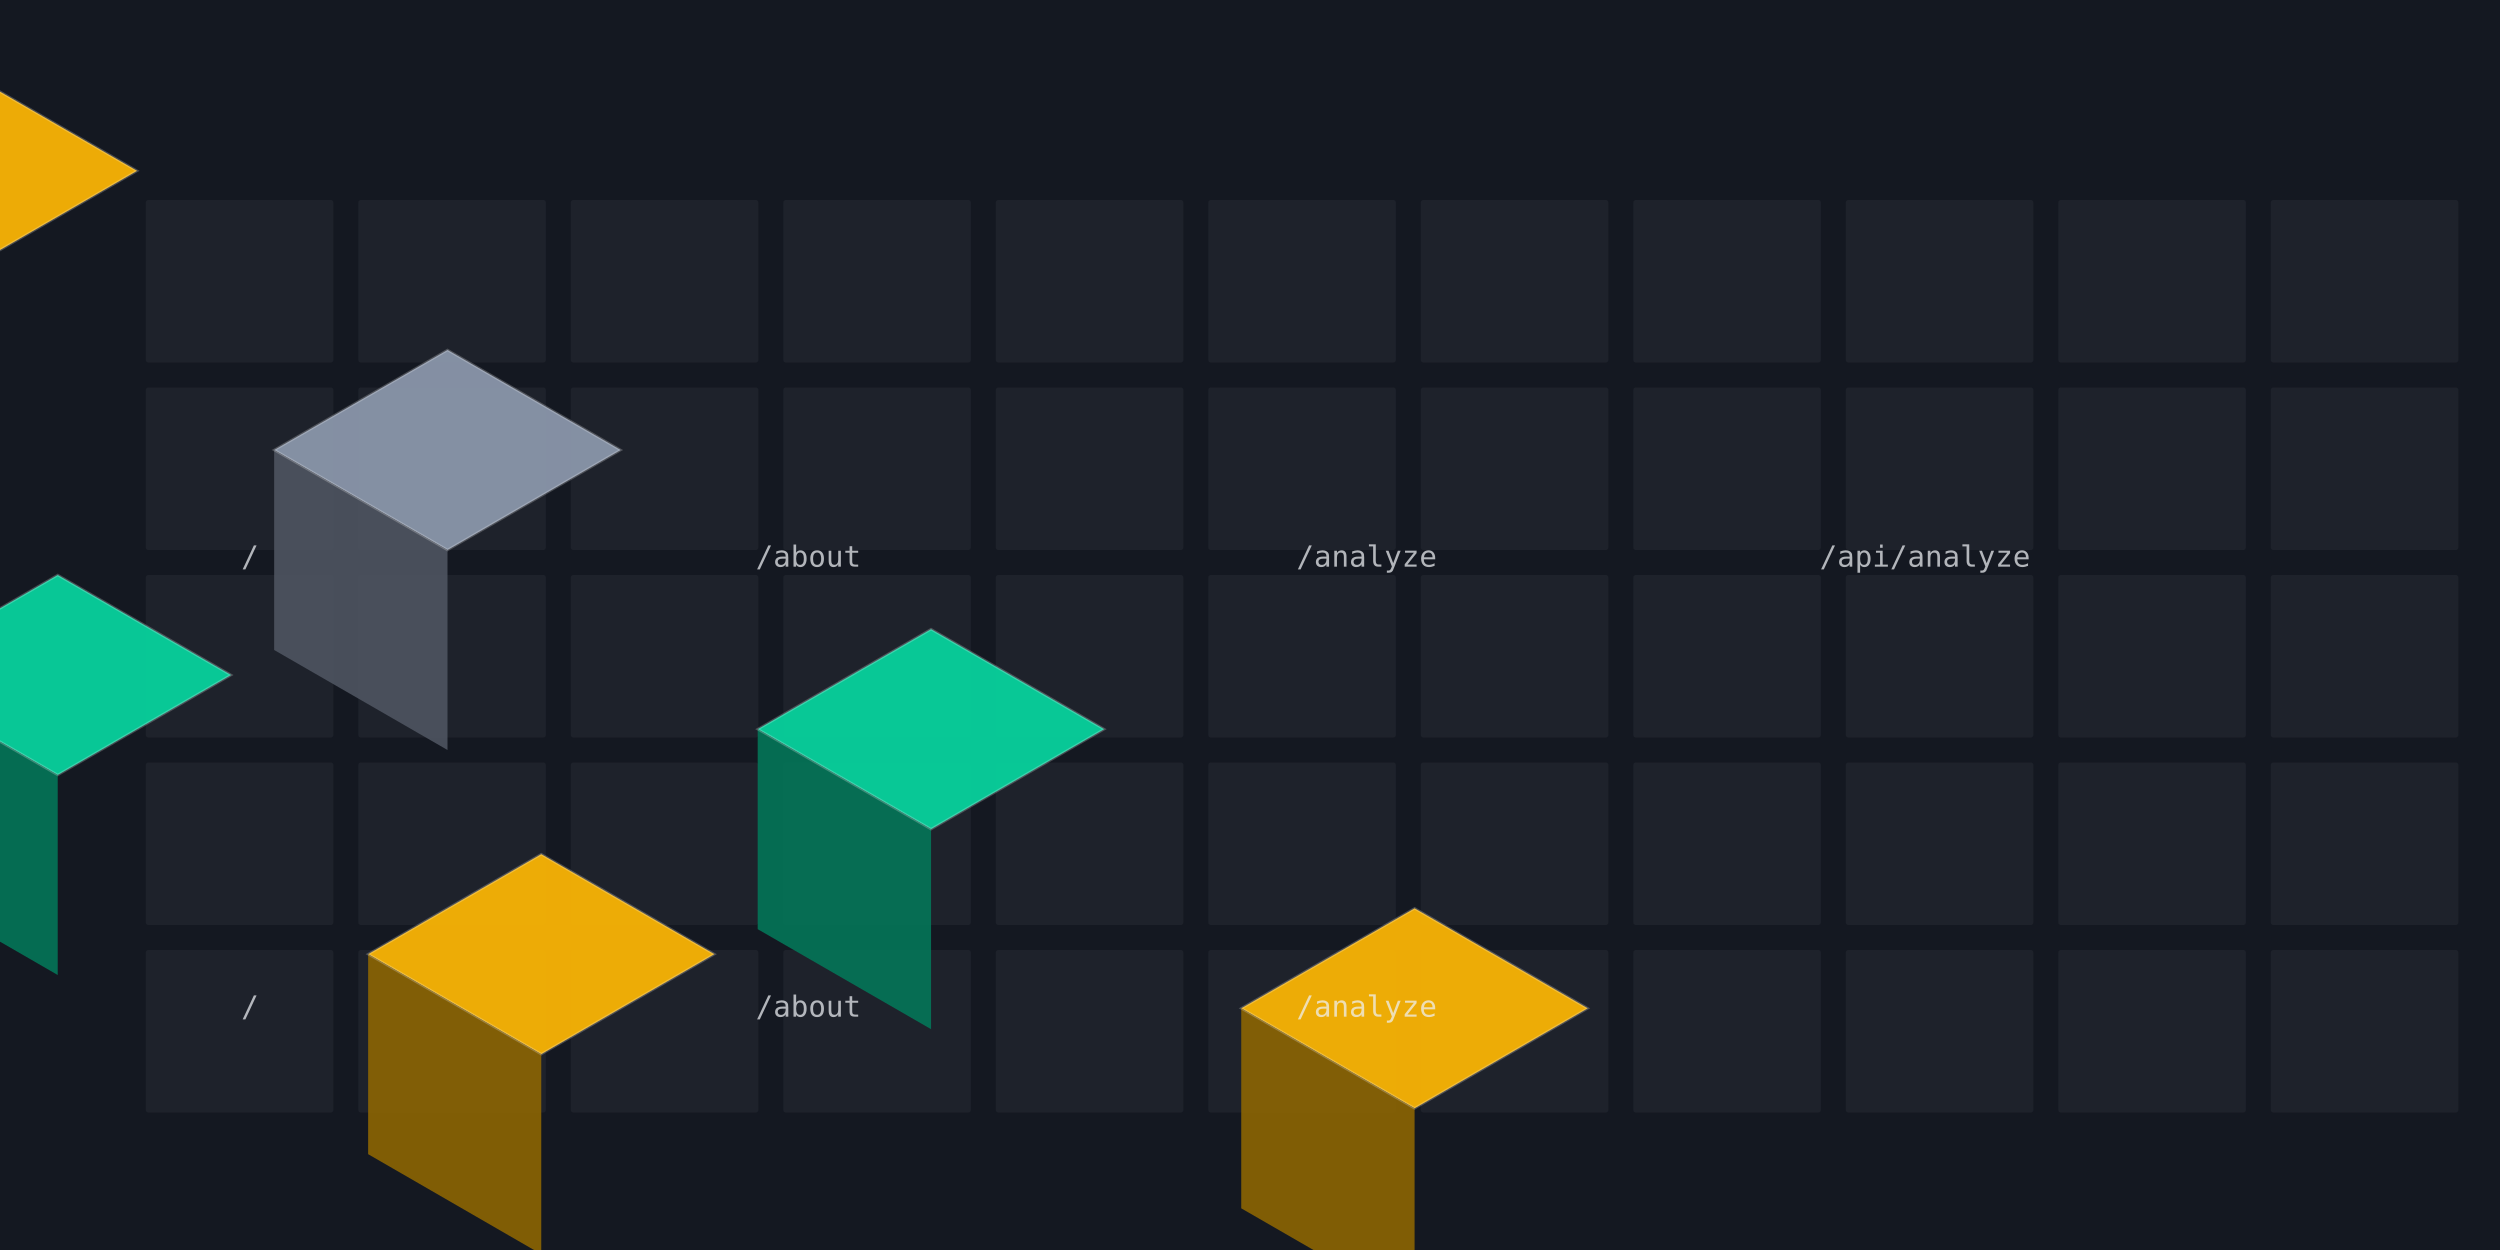
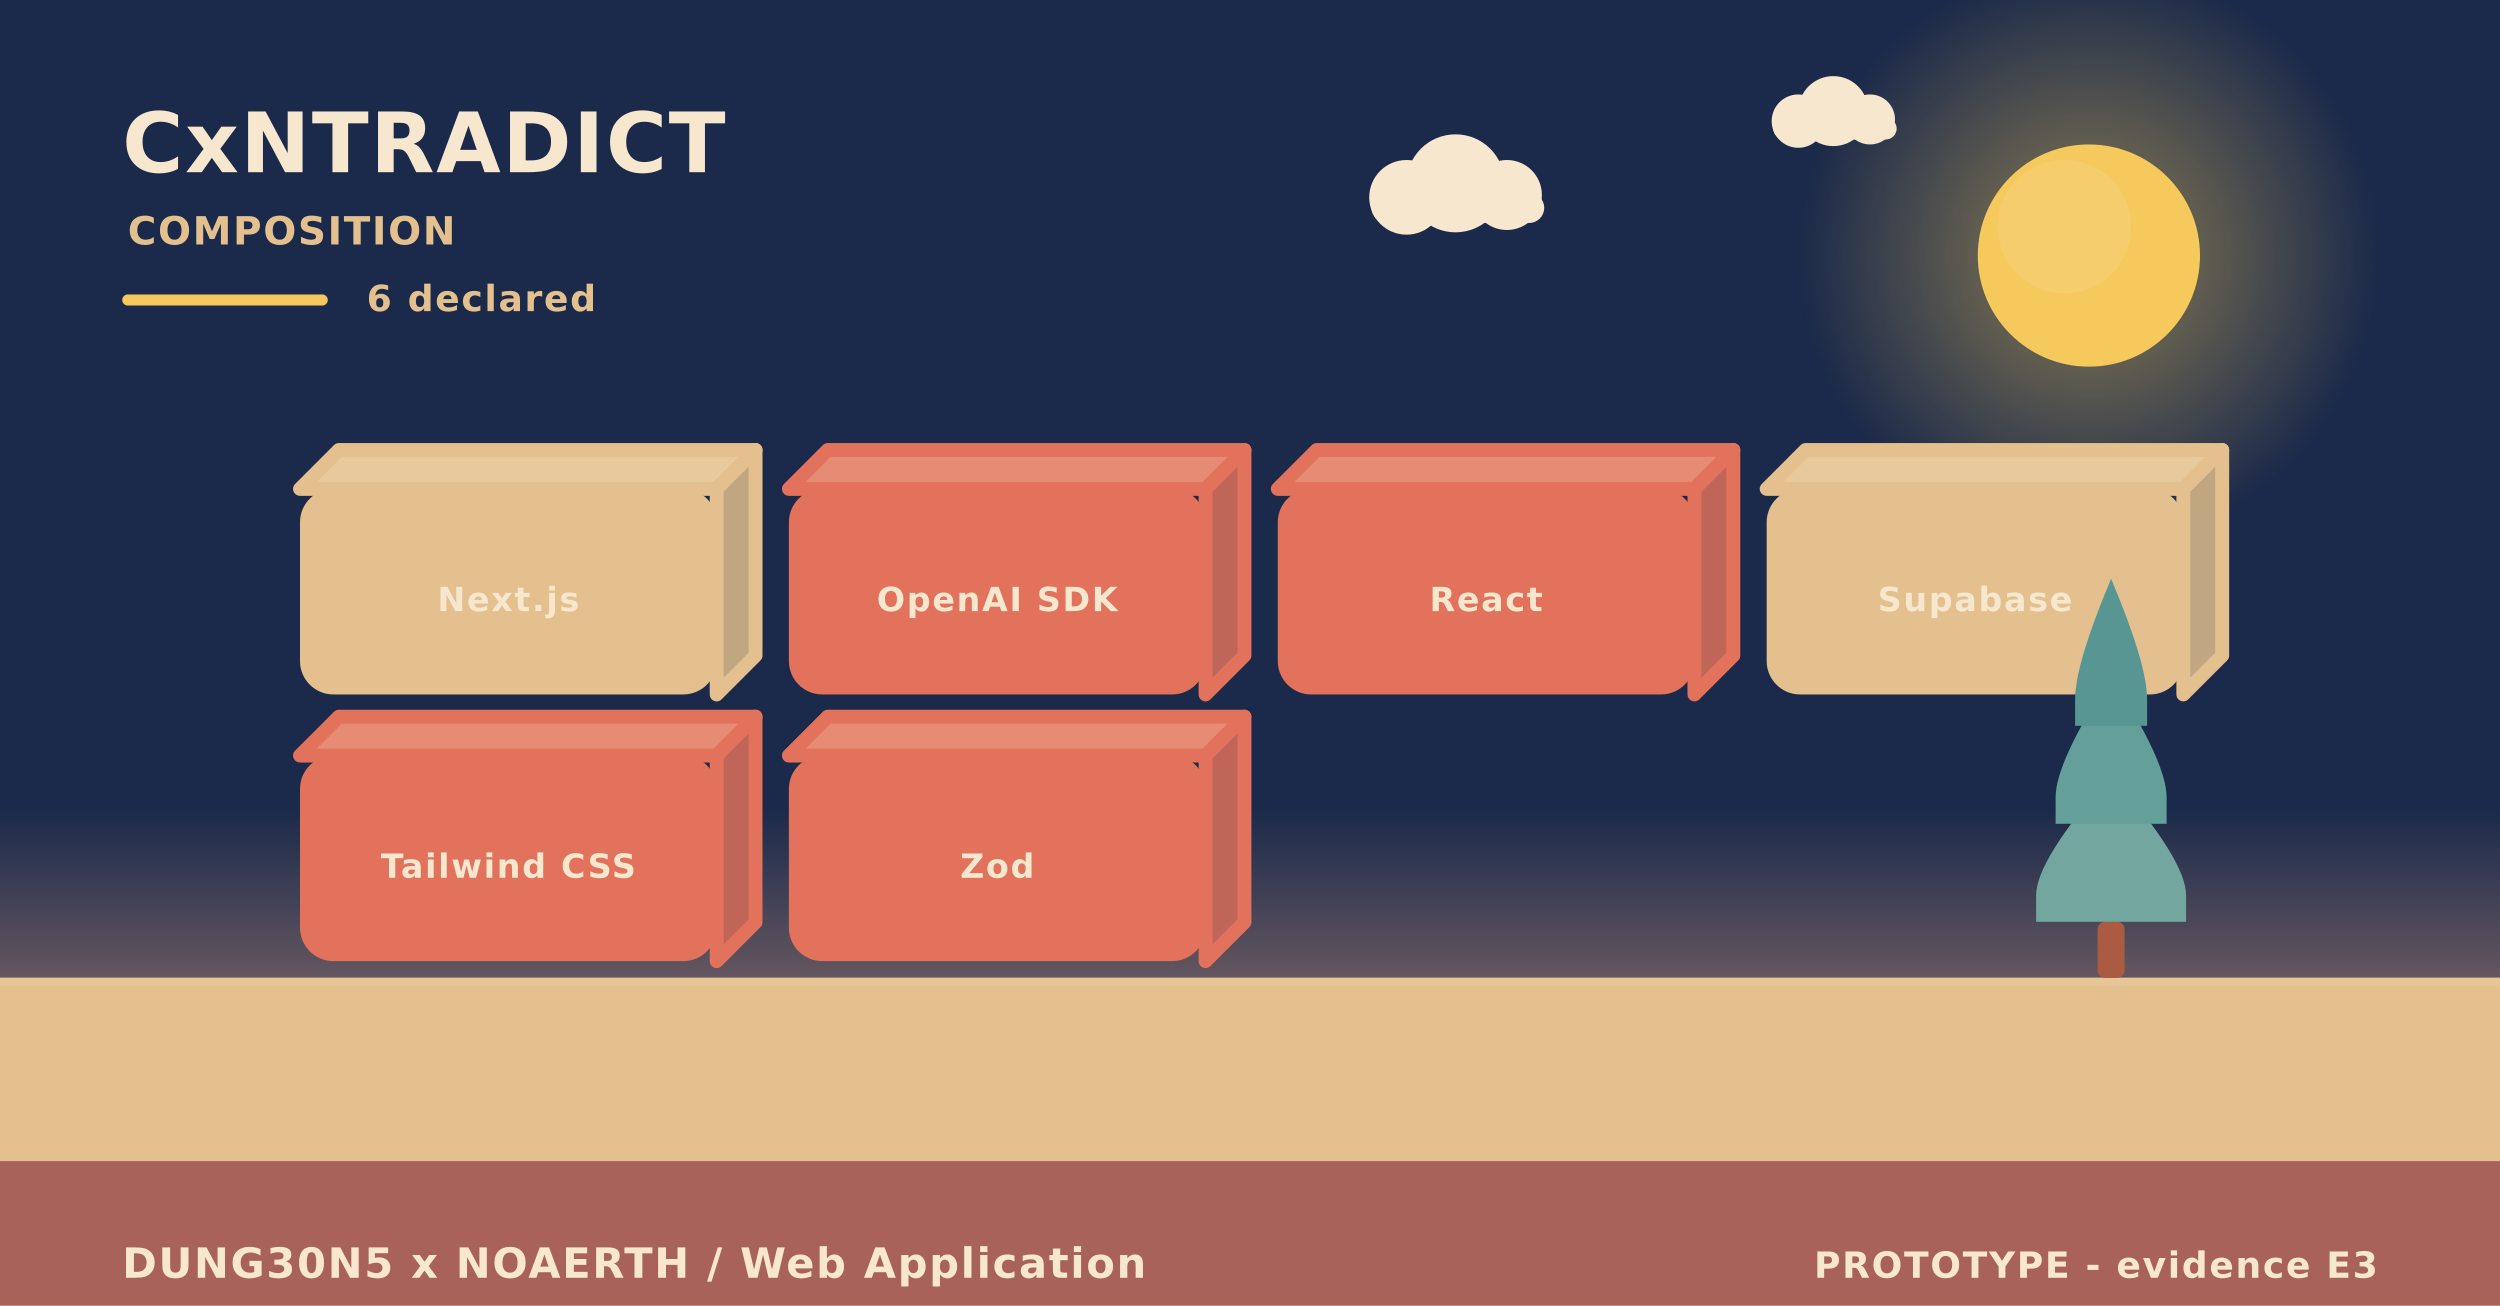
- <svg xmlns="http://www.w3.org/2000/svg" viewBox="0 0 1200 600" width="1200" height="600" role="img" aria-label="CxNTRADICT component map">
-   <rect width="1200" height="600" fill="#141821" />
-   <defs>
-     <linearGradient id="gc" x1="0" y1="0" x2="1" y2="1">
-       <stop offset="0%" stop-color="#ffb703" />
-       <stop offset="100%" stop-color="#8d99ae" />
-     </linearGradient>
-   </defs>
-   <rect x="70.00" y="96.00" width="90.00" height="78.00" rx="1.20" fill="#eef1f6" opacity="0.05" />
-   <rect x="172.00" y="96.00" width="90.00" height="78.00" rx="1.20" fill="#eef1f6" opacity="0.05" />
-   <rect x="274.00" y="96.00" width="90.00" height="78.00" rx="1.20" fill="#eef1f6" opacity="0.05" />
-   <rect x="376.00" y="96.00" width="90.00" height="78.00" rx="1.20" fill="#eef1f6" opacity="0.05" />
-   <rect x="478.00" y="96.00" width="90.00" height="78.00" rx="1.20" fill="#eef1f6" opacity="0.05" />
-   <rect x="580.00" y="96.00" width="90.00" height="78.00" rx="1.20" fill="#eef1f6" opacity="0.05" />
-   <rect x="682.00" y="96.00" width="90.00" height="78.00" rx="1.20" fill="#eef1f6" opacity="0.05" />
-   <rect x="784.00" y="96.00" width="90.00" height="78.00" rx="1.20" fill="#eef1f6" opacity="0.05" />
-   <rect x="886.00" y="96.00" width="90.00" height="78.00" rx="1.20" fill="#eef1f6" opacity="0.05" />
-   <rect x="988.00" y="96.00" width="90.00" height="78.00" rx="1.20" fill="#eef1f6" opacity="0.05" />
-   <rect x="1090.00" y="96.00" width="90.00" height="78.00" rx="1.20" fill="#eef1f6" opacity="0.05" />
-   <rect x="70.00" y="186.00" width="90.00" height="78.00" rx="1.20" fill="#eef1f6" opacity="0.05" />
-   <rect x="172.00" y="186.00" width="90.00" height="78.00" rx="1.20" fill="#eef1f6" opacity="0.05" />
-   <rect x="274.00" y="186.00" width="90.00" height="78.00" rx="1.20" fill="#eef1f6" opacity="0.05" />
-   <rect x="376.00" y="186.00" width="90.00" height="78.00" rx="1.20" fill="#eef1f6" opacity="0.05" />
-   <rect x="478.00" y="186.00" width="90.00" height="78.00" rx="1.20" fill="#eef1f6" opacity="0.05" />
-   <rect x="580.00" y="186.00" width="90.00" height="78.00" rx="1.20" fill="#eef1f6" opacity="0.05" />
-   <rect x="682.00" y="186.00" width="90.00" height="78.00" rx="1.20" fill="#eef1f6" opacity="0.05" />
-   <rect x="784.00" y="186.00" width="90.00" height="78.00" rx="1.20" fill="#eef1f6" opacity="0.05" />
-   <rect x="886.00" y="186.00" width="90.00" height="78.00" rx="1.20" fill="#eef1f6" opacity="0.05" />
-   <rect x="988.00" y="186.00" width="90.00" height="78.00" rx="1.20" fill="#eef1f6" opacity="0.05" />
-   <rect x="1090.00" y="186.00" width="90.00" height="78.00" rx="1.20" fill="#eef1f6" opacity="0.05" />
-   <rect x="70.00" y="276.00" width="90.00" height="78.00" rx="1.20" fill="#eef1f6" opacity="0.05" />
-   <rect x="172.00" y="276.00" width="90.00" height="78.00" rx="1.20" fill="#eef1f6" opacity="0.05" />
-   <rect x="274.00" y="276.00" width="90.00" height="78.00" rx="1.20" fill="#eef1f6" opacity="0.05" />
-   <rect x="376.00" y="276.00" width="90.00" height="78.00" rx="1.20" fill="#eef1f6" opacity="0.05" />
-   <rect x="478.00" y="276.00" width="90.00" height="78.00" rx="1.20" fill="#eef1f6" opacity="0.05" />
-   <rect x="580.00" y="276.00" width="90.00" height="78.00" rx="1.20" fill="#eef1f6" opacity="0.05" />
-   <rect x="682.00" y="276.00" width="90.00" height="78.00" rx="1.20" fill="#eef1f6" opacity="0.05" />
-   <rect x="784.00" y="276.00" width="90.00" height="78.00" rx="1.20" fill="#eef1f6" opacity="0.05" />
-   <rect x="886.00" y="276.00" width="90.00" height="78.00" rx="1.20" fill="#eef1f6" opacity="0.05" />
-   <rect x="988.00" y="276.00" width="90.00" height="78.00" rx="1.20" fill="#eef1f6" opacity="0.05" />
-   <rect x="1090.00" y="276.00" width="90.00" height="78.00" rx="1.20" fill="#eef1f6" opacity="0.05" />
-   <rect x="70.00" y="366.00" width="90.00" height="78.00" rx="1.20" fill="#eef1f6" opacity="0.05" />
-   <rect x="172.00" y="366.00" width="90.00" height="78.00" rx="1.20" fill="#eef1f6" opacity="0.05" />
-   <rect x="274.00" y="366.00" width="90.00" height="78.00" rx="1.20" fill="#eef1f6" opacity="0.05" />
-   <rect x="376.00" y="366.00" width="90.00" height="78.00" rx="1.20" fill="#eef1f6" opacity="0.05" />
-   <rect x="478.00" y="366.00" width="90.00" height="78.00" rx="1.20" fill="#eef1f6" opacity="0.05" />
-   <rect x="580.00" y="366.00" width="90.00" height="78.00" rx="1.20" fill="#eef1f6" opacity="0.05" />
-   <rect x="682.00" y="366.00" width="90.00" height="78.00" rx="1.20" fill="#eef1f6" opacity="0.05" />
-   <rect x="784.00" y="366.00" width="90.00" height="78.00" rx="1.20" fill="#eef1f6" opacity="0.05" />
-   <rect x="886.00" y="366.00" width="90.00" height="78.00" rx="1.20" fill="#eef1f6" opacity="0.05" />
-   <rect x="988.00" y="366.00" width="90.00" height="78.00" rx="1.20" fill="#eef1f6" opacity="0.05" />
-   <rect x="1090.00" y="366.00" width="90.00" height="78.00" rx="1.20" fill="#eef1f6" opacity="0.05" />
-   <rect x="70.00" y="456.00" width="90.00" height="78.00" rx="1.20" fill="#eef1f6" opacity="0.05" />
-   <rect x="172.00" y="456.00" width="90.00" height="78.00" rx="1.20" fill="#eef1f6" opacity="0.05" />
-   <rect x="274.00" y="456.00" width="90.00" height="78.00" rx="1.20" fill="#eef1f6" opacity="0.05" />
-   <rect x="376.00" y="456.00" width="90.00" height="78.00" rx="1.20" fill="#eef1f6" opacity="0.05" />
-   <rect x="478.00" y="456.00" width="90.00" height="78.00" rx="1.20" fill="#eef1f6" opacity="0.05" />
-   <rect x="580.00" y="456.00" width="90.00" height="78.00" rx="1.20" fill="#eef1f6" opacity="0.05" />
-   <rect x="682.00" y="456.00" width="90.00" height="78.00" rx="1.20" fill="#eef1f6" opacity="0.05" />
-   <rect x="784.00" y="456.00" width="90.00" height="78.00" rx="1.20" fill="#eef1f6" opacity="0.05" />
-   <rect x="886.00" y="456.00" width="90.00" height="78.00" rx="1.20" fill="#eef1f6" opacity="0.05" />
-   <rect x="988.00" y="456.00" width="90.00" height="78.00" rx="1.20" fill="#eef1f6" opacity="0.05" />
-   <rect x="1090.00" y="456.00" width="90.00" height="78.00" rx="1.20" fill="#eef1f6" opacity="0.05" />
-   <g transform="rotate(0 120 140)">
-     <polygon points="-17.3,34.0 65.8,82.0 -17.3,130.0 -100.5,82.0" fill="#ffb703" opacity="0.92" />
-     <polygon points="-100.5,82.0 -17.3,130.0 -17.3,226.0 -100.5,178.0" fill="#8c6502" opacity="0.9" />
-     <polygon points="-17.3,34.0 65.8,82.0 -17.3,130.0 -100.5,82.0" fill="none" stroke="rgba(255,255,255,0.220)" stroke-width="1.2" />
-     <animateTransform attributeName="transform" type="rotate" values="-32.0 0.00 0.00 0.0 0.00 0.00" dur="7.6s" begin="0.0s" repeatCount="indefinite" />
+ <svg xmlns="http://www.w3.org/2000/svg" width="900" height="470" viewBox="0 0 900 470" role="img" aria-label="CxNTRADICT - how it is composed">
+   <linearGradient id="skyc" x1="0" y1="0" x2="0" y2="1">
+     <stop offset="0" stop-color="#1b2a4a" />
+     <stop offset="0.62" stop-color="#1b2a4a" />
+     <stop offset="1" stop-color="#f3ad8a" />
+   </linearGradient>
+   <rect width="900" height="470" fill="url(#skyc)" />
+   <radialGradient id="sunc">
+     <stop offset="0.35" stop-color="#f5c95c" stop-opacity="0.34" />
+     <stop offset="1" stop-color="#f5c95c" stop-opacity="0" />
+   </radialGradient>
+   <circle cx="752" cy="92" r="104" fill="url(#sunc)" />
+   <circle cx="752" cy="92" r="40" fill="#f5c95c" />
+   <circle cx="743.2" cy="81.6" r="24" fill="#f5d27e" opacity="0.5" />
+   <g>
+     <circle cx="524" cy="66" r="17.64" fill="#f6e7ce" />
+     <circle cx="506.36" cy="71.04" r="13.44" fill="#f6e7ce" />
+     <circle cx="542.48" cy="70.2" r="12.6" fill="#f6e7ce" />
+     <rect x="493.76" y="69.36" width="62.16" height="10.92" rx="5.46" fill="#f6e7ce" />
+     <animateTransform attributeName="transform" type="translate" values="0 0;24 0;0 0" dur="36s" begin="0s" repeatCount="indefinite" />
  </g>
-   <text x="120" y="272" font-family="ui-monospace,Menlo,monospace" font-size="14" fill="rgba(238,241,246,0.720)" text-anchor="middle">/</text>
-   <g transform="rotate(0 388 140)">
-     <polygon points="214.8,168.0 297.9,216.0 214.8,264.0 131.6,216.0" fill="#8d99ae" opacity="0.92" />
-     <polygon points="131.6,216.0 214.8,264.0 214.8,360.0 131.6,312.0" fill="#4e5460" opacity="0.9" />
-     <polygon points="214.8,168.0 297.9,216.0 214.8,264.0 131.6,216.0" fill="none" stroke="rgba(255,255,255,0.220)" stroke-width="1.2" />
-     <animateTransform attributeName="transform" type="rotate" values="-32.0 0.00 0.00 0.0 0.00 0.00" dur="7.6s" begin="0.4s" repeatCount="indefinite" />
+   <g>
+     <circle cx="660" cy="40" r="12.6" fill="#f6e7ce" />
+     <circle cx="647.4" cy="43.6" r="9.6" fill="#f6e7ce" />
+     <circle cx="673.2" cy="43" r="9" fill="#f6e7ce" />
+     <rect x="638.4" y="42.4" width="44.4" height="7.8" rx="3.9" fill="#f6e7ce" />
+     <animateTransform attributeName="transform" type="translate" values="0 0;-18 0;0 0" dur="46s" begin="3s" repeatCount="indefinite" />
  </g>
-   <text x="388" y="272" font-family="ui-monospace,Menlo,monospace" font-size="14" fill="rgba(238,241,246,0.720)" text-anchor="middle">/about</text>
-   <g transform="rotate(0 656 140)">
-     <polygon points="446.9,302.0 530.0,350.0 446.9,398.0 363.7,350.0" fill="#06d6a0" opacity="0.92" />
-     <polygon points="363.7,350.0 446.9,398.0 446.9,494.0 363.7,446.0" fill="#037658" opacity="0.9" />
-     <polygon points="446.9,302.0 530.0,350.0 446.9,398.0 363.7,350.0" fill="none" stroke="rgba(255,255,255,0.220)" stroke-width="1.2" />
-     <animateTransform attributeName="transform" type="rotate" values="-32.0 0.00 0.00 0.0 0.00 0.00" dur="7.6s" begin="0.8s" repeatCount="indefinite" />
+   <rect x="0" y="352" width="900" height="118" fill="#e3c08d" />
+   <rect x="0" y="352" width="900" height="3" fill="#e6c596" />
+   <text x="44" y="62" font-family="Verdana,DejaVu Sans,sans-serif" font-size="30" font-weight="700" letter-spacing="0.6" fill="#f6e7ce" text-anchor="start">CxNTRADICT</text>
+   <text x="46" y="88" font-family="Verdana,DejaVu Sans,sans-serif" font-size="14" font-weight="700" letter-spacing="0.6" fill="#e3c08d" text-anchor="start">COMPOSITION</text>
+   <rect x="44" y="106" width="74" height="4" rx="2" fill="#f5c95c" />
+   <text x="132" y="112" font-family="Verdana,DejaVu Sans,sans-serif" font-size="13" font-weight="700" letter-spacing="0.6" fill="#e3c08d" text-anchor="start">6 declared</text>
+   <g>
+     <path d="M108,176 L258,176 L272,162 L122,162 Z" fill="#e7c99b" stroke="#e3c08d" stroke-width="5" stroke-linejoin="round" />
+     <path d="M258,176 L272,162 L272,236 L258,250 Z" fill="#c1a682" stroke="#e3c08d" stroke-width="5" stroke-linejoin="round" />
+     <rect x="108" y="176" width="150" height="74" rx="12" fill="#e3c08d" />
+     <animateTransform attributeName="transform" type="translate" values="0 10;0 0" dur="0.75s" begin="0s" fill="freeze" />
  </g>
-   <text x="656" y="272" font-family="ui-monospace,Menlo,monospace" font-size="14" fill="rgba(238,241,246,0.720)" text-anchor="middle">/analyze</text>
-   <g transform="rotate(0 924 140)">
-     <polygon points="679.0,436.0 762.1,484.0 679.0,532.0 595.8,484.0" fill="#ffb703" opacity="0.92" />
-     <polygon points="595.8,484.0 679.0,532.0 679.0,628.0 595.8,580.0" fill="#8c6502" opacity="0.9" />
-     <polygon points="679.0,436.0 762.1,484.0 679.0,532.0 595.8,484.0" fill="none" stroke="rgba(255,255,255,0.220)" stroke-width="1.2" />
-     <animateTransform attributeName="transform" type="rotate" values="-32.0 0.00 0.00 0.0 0.00 0.00" dur="7.6s" begin="1.2s" repeatCount="indefinite" />
+   <text x="183" y="220" font-family="Verdana,DejaVu Sans,sans-serif" font-size="12" font-weight="700" letter-spacing="0.6" fill="#f6e7ce" text-anchor="middle">Next.js</text>
+   <g>
+     <path d="M284,176 L434,176 L448,162 L298,162 Z" fill="#e68c74" stroke="#e2725b" stroke-width="5" stroke-linejoin="round" />
+     <path d="M434,176 L448,162 L448,236 L434,250 Z" fill="#c06658" stroke="#e2725b" stroke-width="5" stroke-linejoin="round" />
+     <rect x="284" y="176" width="150" height="74" rx="12" fill="#e2725b" />
+     <animateTransform attributeName="transform" type="translate" values="0 10;0 0" dur="0.75s" begin="0.16s" fill="freeze" />
  </g>
-   <text x="924" y="272" font-family="ui-monospace,Menlo,monospace" font-size="14" fill="rgba(238,241,246,0.720)" text-anchor="middle">/api/analyze</text>
-   <g transform="rotate(0 120 356)">
-     <polygon points="-204.4,142.0 -121.2,190.0 -204.4,238.0 -287.5,190.0" fill="#8d99ae" opacity="0.92" />
-     <polygon points="-287.5,190.0 -204.4,238.0 -204.4,334.0 -287.5,286.0" fill="#4e5460" opacity="0.9" />
-     <polygon points="-204.4,142.0 -121.2,190.0 -204.4,238.0 -287.5,190.0" fill="none" stroke="rgba(255,255,255,0.220)" stroke-width="1.2" />
-     <animateTransform attributeName="transform" type="rotate" values="-32.0 0.00 0.00 0.0 0.00 0.00" dur="7.6s" begin="1.6s" repeatCount="indefinite" />
+   <text x="359" y="220" font-family="Verdana,DejaVu Sans,sans-serif" font-size="12" font-weight="700" letter-spacing="0.6" fill="#f6e7ce" text-anchor="middle">OpenAI SDK</text>
+   <g>
+     <path d="M460,176 L610,176 L624,162 L474,162 Z" fill="#e68c74" stroke="#e2725b" stroke-width="5" stroke-linejoin="round" />
+     <path d="M610,176 L624,162 L624,236 L610,250 Z" fill="#c06658" stroke="#e2725b" stroke-width="5" stroke-linejoin="round" />
+     <rect x="460" y="176" width="150" height="74" rx="12" fill="#e2725b" />
+     <animateTransform attributeName="transform" type="translate" values="0 10;0 0" dur="0.75s" begin="0.32s" fill="freeze" />
  </g>
-   <text x="120" y="488" font-family="ui-monospace,Menlo,monospace" font-size="14" fill="rgba(238,241,246,0.720)" text-anchor="middle">/</text>
-   <g transform="rotate(0 388 356)">
-     <polygon points="27.7,276.0 110.9,324.0 27.7,372.0 -55.4,324.0" fill="#06d6a0" opacity="0.92" />
-     <polygon points="-55.4,324.0 27.7,372.0 27.7,468.0 -55.4,420.0" fill="#037658" opacity="0.9" />
-     <polygon points="27.7,276.0 110.9,324.0 27.7,372.0 -55.4,324.0" fill="none" stroke="rgba(255,255,255,0.220)" stroke-width="1.2" />
-     <animateTransform attributeName="transform" type="rotate" values="-32.0 0.00 0.00 0.0 0.00 0.00" dur="7.6s" begin="2.0s" repeatCount="indefinite" />
+   <text x="535" y="220" font-family="Verdana,DejaVu Sans,sans-serif" font-size="12" font-weight="700" letter-spacing="0.6" fill="#f6e7ce" text-anchor="middle">React</text>
+   <g>
+     <path d="M636,176 L786,176 L800,162 L650,162 Z" fill="#e7c99b" stroke="#e3c08d" stroke-width="5" stroke-linejoin="round" />
+     <path d="M786,176 L800,162 L800,236 L786,250 Z" fill="#c1a682" stroke="#e3c08d" stroke-width="5" stroke-linejoin="round" />
+     <rect x="636" y="176" width="150" height="74" rx="12" fill="#e3c08d" />
+     <animateTransform attributeName="transform" type="translate" values="0 10;0 0" dur="0.75s" begin="0.48s" fill="freeze" />
  </g>
-   <text x="388" y="488" font-family="ui-monospace,Menlo,monospace" font-size="14" fill="rgba(238,241,246,0.720)" text-anchor="middle">/about</text>
-   <g transform="rotate(0 656 356)">
-     <polygon points="259.8,410.0 342.9,458.0 259.8,506.0 176.7,458.0" fill="#ffb703" opacity="0.92" />
-     <polygon points="176.7,458.0 259.8,506.0 259.8,602.0 176.7,554.0" fill="#8c6502" opacity="0.9" />
-     <polygon points="259.8,410.0 342.9,458.0 259.8,506.0 176.7,458.0" fill="none" stroke="rgba(255,255,255,0.220)" stroke-width="1.2" />
-     <animateTransform attributeName="transform" type="rotate" values="-32.0 0.00 0.00 0.0 0.00 0.00" dur="7.6s" begin="2.4s" repeatCount="indefinite" />
+   <text x="711" y="220" font-family="Verdana,DejaVu Sans,sans-serif" font-size="12" font-weight="700" letter-spacing="0.6" fill="#f6e7ce" text-anchor="middle">Supabase</text>
+   <g>
+     <path d="M108,272 L258,272 L272,258 L122,258 Z" fill="#e68c74" stroke="#e2725b" stroke-width="5" stroke-linejoin="round" />
+     <path d="M258,272 L272,258 L272,332 L258,346 Z" fill="#c06658" stroke="#e2725b" stroke-width="5" stroke-linejoin="round" />
+     <rect x="108" y="272" width="150" height="74" rx="12" fill="#e2725b" />
+     <animateTransform attributeName="transform" type="translate" values="0 10;0 0" dur="0.75s" begin="0.64s" fill="freeze" />
  </g>
-   <text x="656" y="488" font-family="ui-monospace,Menlo,monospace" font-size="14" fill="rgba(238,241,246,0.720)" text-anchor="middle">/analyze</text>
+   <text x="183" y="316" font-family="Verdana,DejaVu Sans,sans-serif" font-size="12" font-weight="700" letter-spacing="0.6" fill="#f6e7ce" text-anchor="middle">Tailwind CSS</text>
+   <g>
+     <path d="M284,272 L434,272 L448,258 L298,258 Z" fill="#e68c74" stroke="#e2725b" stroke-width="5" stroke-linejoin="round" />
+     <path d="M434,272 L448,258 L448,332 L434,346 Z" fill="#c06658" stroke="#e2725b" stroke-width="5" stroke-linejoin="round" />
+     <rect x="284" y="272" width="150" height="74" rx="12" fill="#e2725b" />
+     <animateTransform attributeName="transform" type="translate" values="0 10;0 0" dur="0.75s" begin="0.8s" fill="freeze" />
+   </g>
+   <text x="359" y="316" font-family="Verdana,DejaVu Sans,sans-serif" font-size="12" font-weight="700" letter-spacing="0.6" fill="#f6e7ce" text-anchor="middle">Zod</text>
+   <rect x="755.14" y="331.84" width="9.72" height="20.16" rx="2.7" fill="#ac5b43" />
+   <path d="M760,278.92 Q733,309.61 733,322.31 Q733,331.84 733,331.84 L787,331.84 Q787,331.84 787,322.31 Q787,309.61 760,278.92 Z" fill="#74a6a0" />
+   <path d="M760,243.64 Q740.02,274.33 740.02,287.03 Q740.02,296.56 740.02,296.56 L779.98,296.56 Q779.98,296.56 779.98,287.03 Q779.98,274.33 760,243.64 Z" fill="#649f9a" />
+   <path d="M760,208.36 Q747.04,239.05 747.04,251.75 Q747.04,261.28 747.04,261.28 L772.96,261.28 Q772.96,261.28 772.96,251.75 Q772.96,239.05 760,208.36 Z" fill="#589694" />
+   <rect x="0" y="418" width="900" height="52" rx="0" fill="#a65c56" opacity="0.94" />
+   <text x="44" y="460" font-family="Verdana,DejaVu Sans,sans-serif" font-size="15" font-weight="700" letter-spacing="0.6" fill="#f6e7ce" text-anchor="start">DUNG30N5 x NOAERTH  /  Web Application</text>
+   <text x="856" y="460" font-family="Verdana,DejaVu Sans,sans-serif" font-size="13" font-weight="700" letter-spacing="0.6" fill="#f6e7ce" text-anchor="end">PROTOTYPE  -  evidence E3</text>
</svg>
